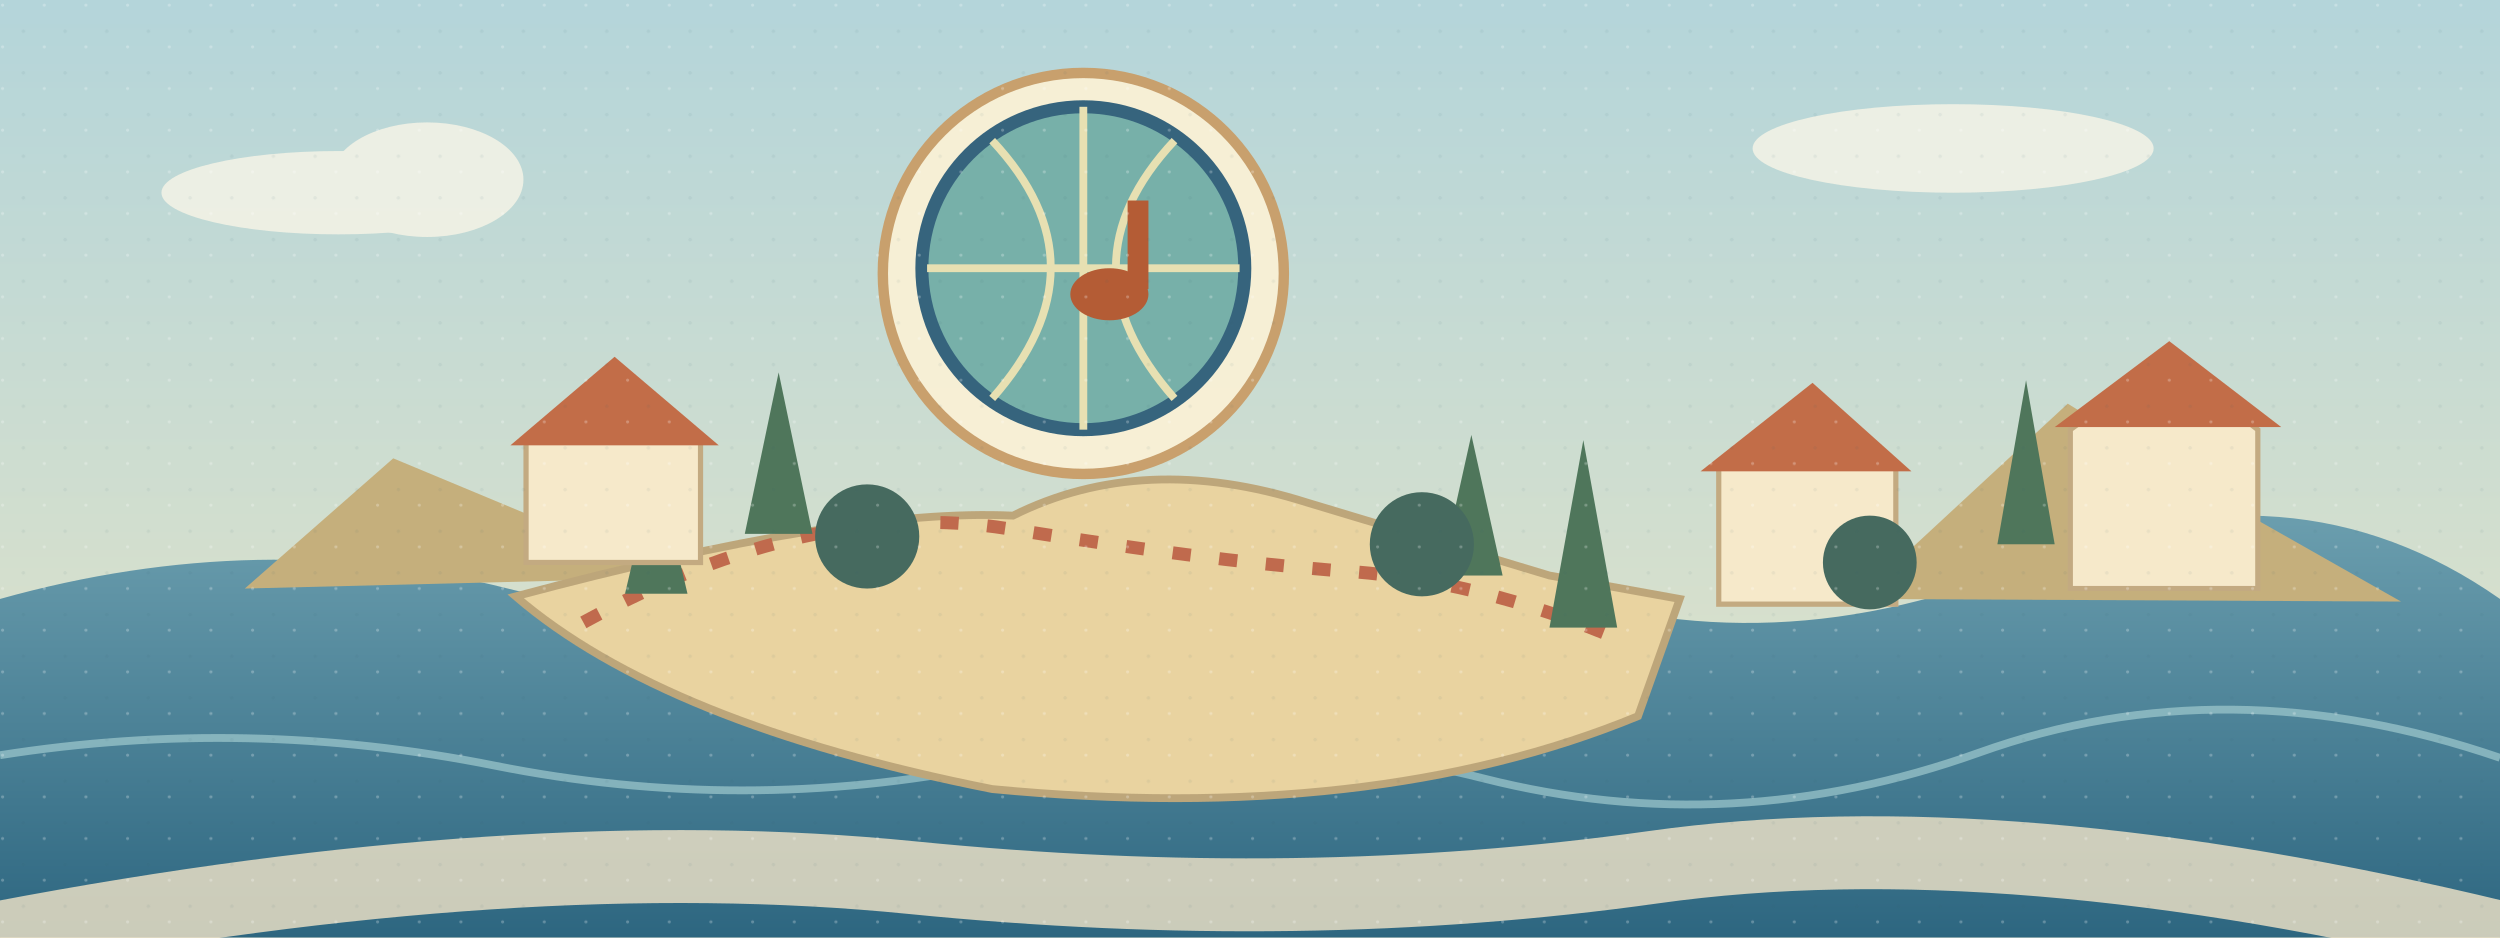
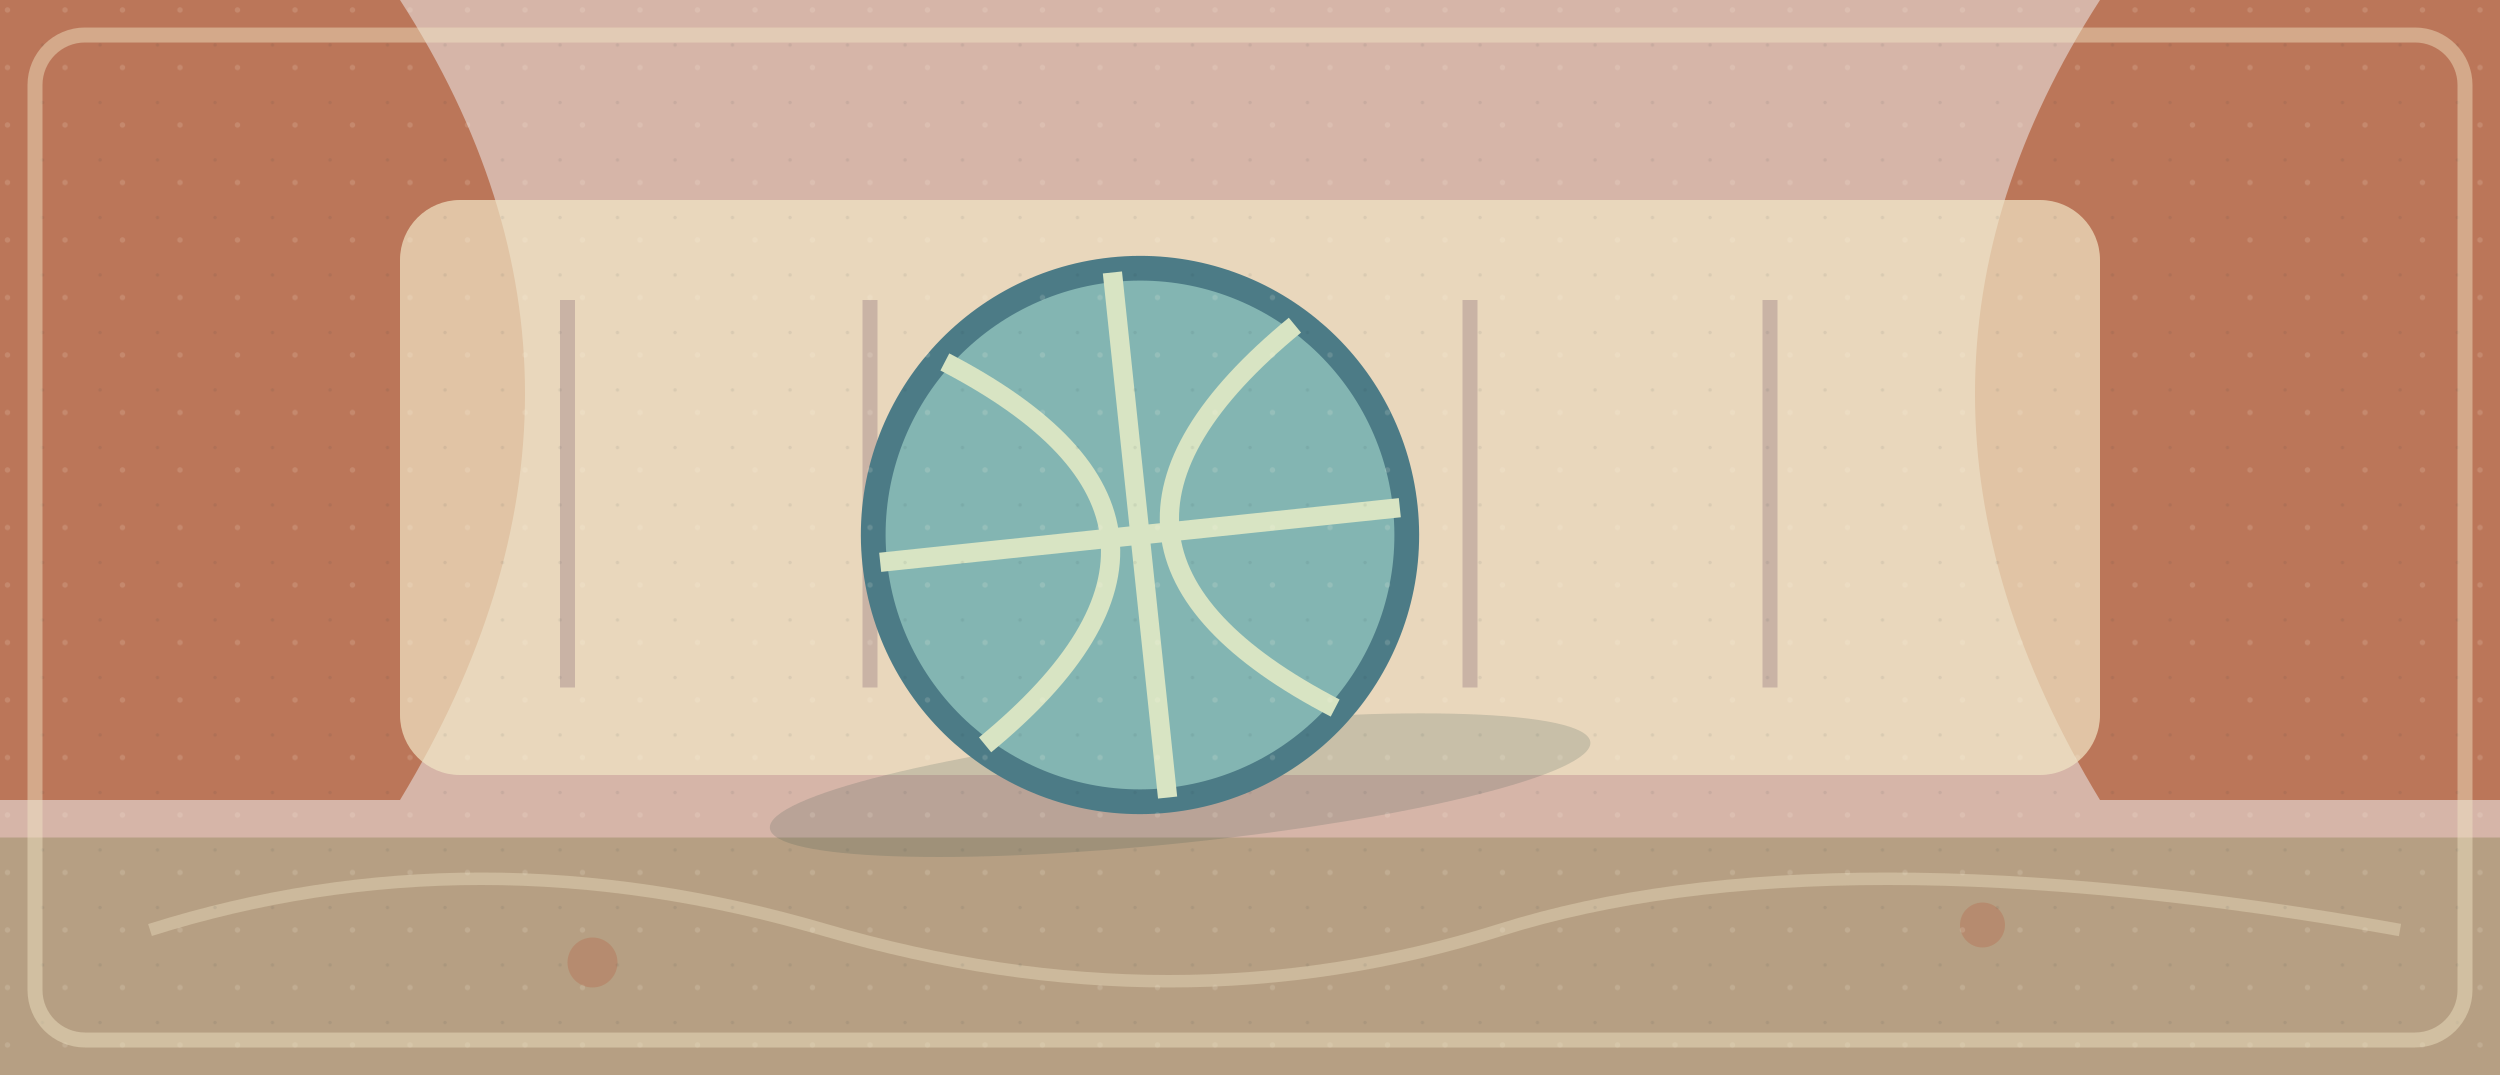
- <svg xmlns="http://www.w3.org/2000/svg" width="960" height="360" viewBox="0 0 960 360" role="img" aria-label="Original storybook learning landscape illustration">
+ <svg xmlns="http://www.w3.org/2000/svg" viewBox="0 0 1000 430" role="img" aria-label="Music Across Cultures: unique illustrated music scene">
  <defs>
-     <linearGradient id="sky" x2="0" y2="1">
-       <stop stop-color="#b4d5da" />
-       <stop offset="1" stop-color="#e8e5c6" />
-     </linearGradient>
-     <linearGradient id="sea" x2="0" y2="1">
-       <stop stop-color="#6b9eae" />
-       <stop offset="1" stop-color="#2d6680" />
-     </linearGradient>
-     <pattern id="grain" width="16" height="16" patternUnits="userSpaceOnUse">
-       <circle cx="1" cy="2" r=".6" fill="#fff" opacity=".45" />
-       <circle cx="9" cy="12" r=".7" fill="#315b6a" opacity=".12" />
+     <pattern id="grain" width="23" height="23" patternUnits="userSpaceOnUse">
+       <circle cx="3" cy="4" r="1.1" fill="#fff8e8" opacity=".35" />
+       <circle cx="17" cy="18" r=".7" fill="#172d35" opacity=".18" />
    </pattern>
  </defs>
-   <rect width="960" height="360" fill="url(#sky)" />
-   <path d="M0 230Q100 202 195 226T390 220T585 224T780 216T960 230V360H0Z" fill="url(#sea)" />
-   <path d="M0 290q95-15 190 4t190 0t190 5t190-10t200 2" fill="none" stroke="#a6d0d3" stroke-width="3" opacity=".65" />
-   <g fill="#f7f4e6" opacity=".82">
-     <ellipse cx="130" cy="74" rx="68" ry="16" />
-     <ellipse cx="164" cy="69" rx="37" ry="22" />
-     <ellipse cx="750" cy="57" rx="77" ry="17" />
+   <rect width="1000" height="430" fill="#d6b5a8" />
+   <path d="M0 0h160q100 155 0 320H0ZM1000 0H840q-100 155 0 320h160" fill="#b66b4b" opacity=".85" />
+   <rect x="160" y="80" width="680" height="230" rx="24" fill="#f1e6c5" opacity=".7" />
+   <g fill="#8d6f7c" opacity=".35">
+     <path d="M227 120v155" stroke="#8d6f7c" stroke-width="6" />
+     <path d="M348 120v155" stroke="#8d6f7c" stroke-width="6" />
+     <path d="M468 120v155" stroke="#8d6f7c" stroke-width="6" />
+     <path d="M588 120v155" stroke="#8d6f7c" stroke-width="6" />
+     <path d="M708 120v155" stroke="#8d6f7c" stroke-width="6" />
  </g>
-   <path d="M94 226 151 176 211 201 254 222ZM713 230 794 155 862 197 922 231Z" fill="#c5af7c" />
-   <path d="M198 229Q325 195 389 198q50-25 113-5l93 28 50 9-16 45q-102 42-248 28Q255 278 198 229Z" fill="#e9d3a0" stroke="#bda67a" stroke-width="3" />
-   <path d="M224 239q88-48 163-36t125 16q55 3 111 27" fill="none" stroke="#c06a4d" stroke-width="5" stroke-dasharray="7 11" />
-   <g fill="#4f765b">
-     <path d="M240 228 252 177l12 51ZM286 205l13-62 13 62ZM553 221l12-54 12 54ZM595 241l13-72 13 72ZM767 209l11-63 11 63Z" />
+   <path d="M0 335h1000v95H0Z" fill="#b69f83" />
+   <g transform="translate(456 214) rotate(-6) scale(1.1)">
+     <ellipse cx="5" cy="92" rx="150" ry="21" fill="#3b554e" opacity=".19" />
+     <circle r="97" fill="#83b5b2" stroke="#4c7b86" stroke-width="9" />
+     <path d="M-95 0H95M0-96V96M-64-70q106 70 0 140M64-70Q-42 0 64 70" fill="none" stroke="#d8e4c3" stroke-width="7" />
  </g>
-   <g fill="#f6e9ca" stroke="#c3aa81" stroke-width="2">
-     <path d="M202 216v-46l34-25 33 25v46Z" />
-     <path d="M660 232v-52l36-24 32 24v52Z" />
-     <path d="M795 226v-61l37-27 35 27v61Z" />
+   <g opacity=".37">
+     <path d="M60 372q130-41 270 0t270 0t360 0" stroke="#f1e6c5" stroke-width="5" fill="none" />
+     <circle cx="237" cy="385" r="10" fill="#b66b4b" />
+     <circle cx="793" cy="370" r="9" fill="#b66b4b" />
  </g>
-   <g fill="#c26d48">
-     <path d="m196 171 40-34 40 34Zm457 10 43-34 38 34Zm136-17 44-33 43 33Z" />
-   </g>
-   <g fill="#466a5f">
-     <circle cx="333" cy="206" r="20" />
-     <circle cx="546" cy="209" r="20" />
-     <circle cx="718" cy="216" r="18" />
-   </g>
-   <g transform="translate(-12 15)">
-     <circle cx="428" cy="90" r="77" fill="#f9f0d5" opacity=".95" stroke="#c89d68" stroke-width="4" />
-     <circle cx="428" cy="88" r="62" fill="#77b0a9" stroke="#36647d" stroke-width="5" />
-     <path d="M368 88h120M428 26v124M393 39q45 48 0 99M463 39q-45 48 0 99" stroke="#e7e0b2" fill="none" stroke-width="3" />
-     <path d="M449 62v34" stroke="#b45c35" stroke-width="8" />
-     <ellipse cx="438" cy="98" rx="15" ry="10" fill="#b45c35" />
-   </g>
-   <path d="M0 360q200-38 350-23t285-4t325 27" fill="none" stroke="#f2e5c8" stroke-width="28" opacity=".8" />
-   <rect width="960" height="360" fill="url(#grain)" opacity=".55" />
+   <rect width="1000" height="430" fill="url(#grain)" opacity=".4" />
+   <rect x="14" y="14" width="972" height="402" rx="20" fill="none" stroke="#f1e6c5" stroke-width="6" opacity=".45" />
</svg>
